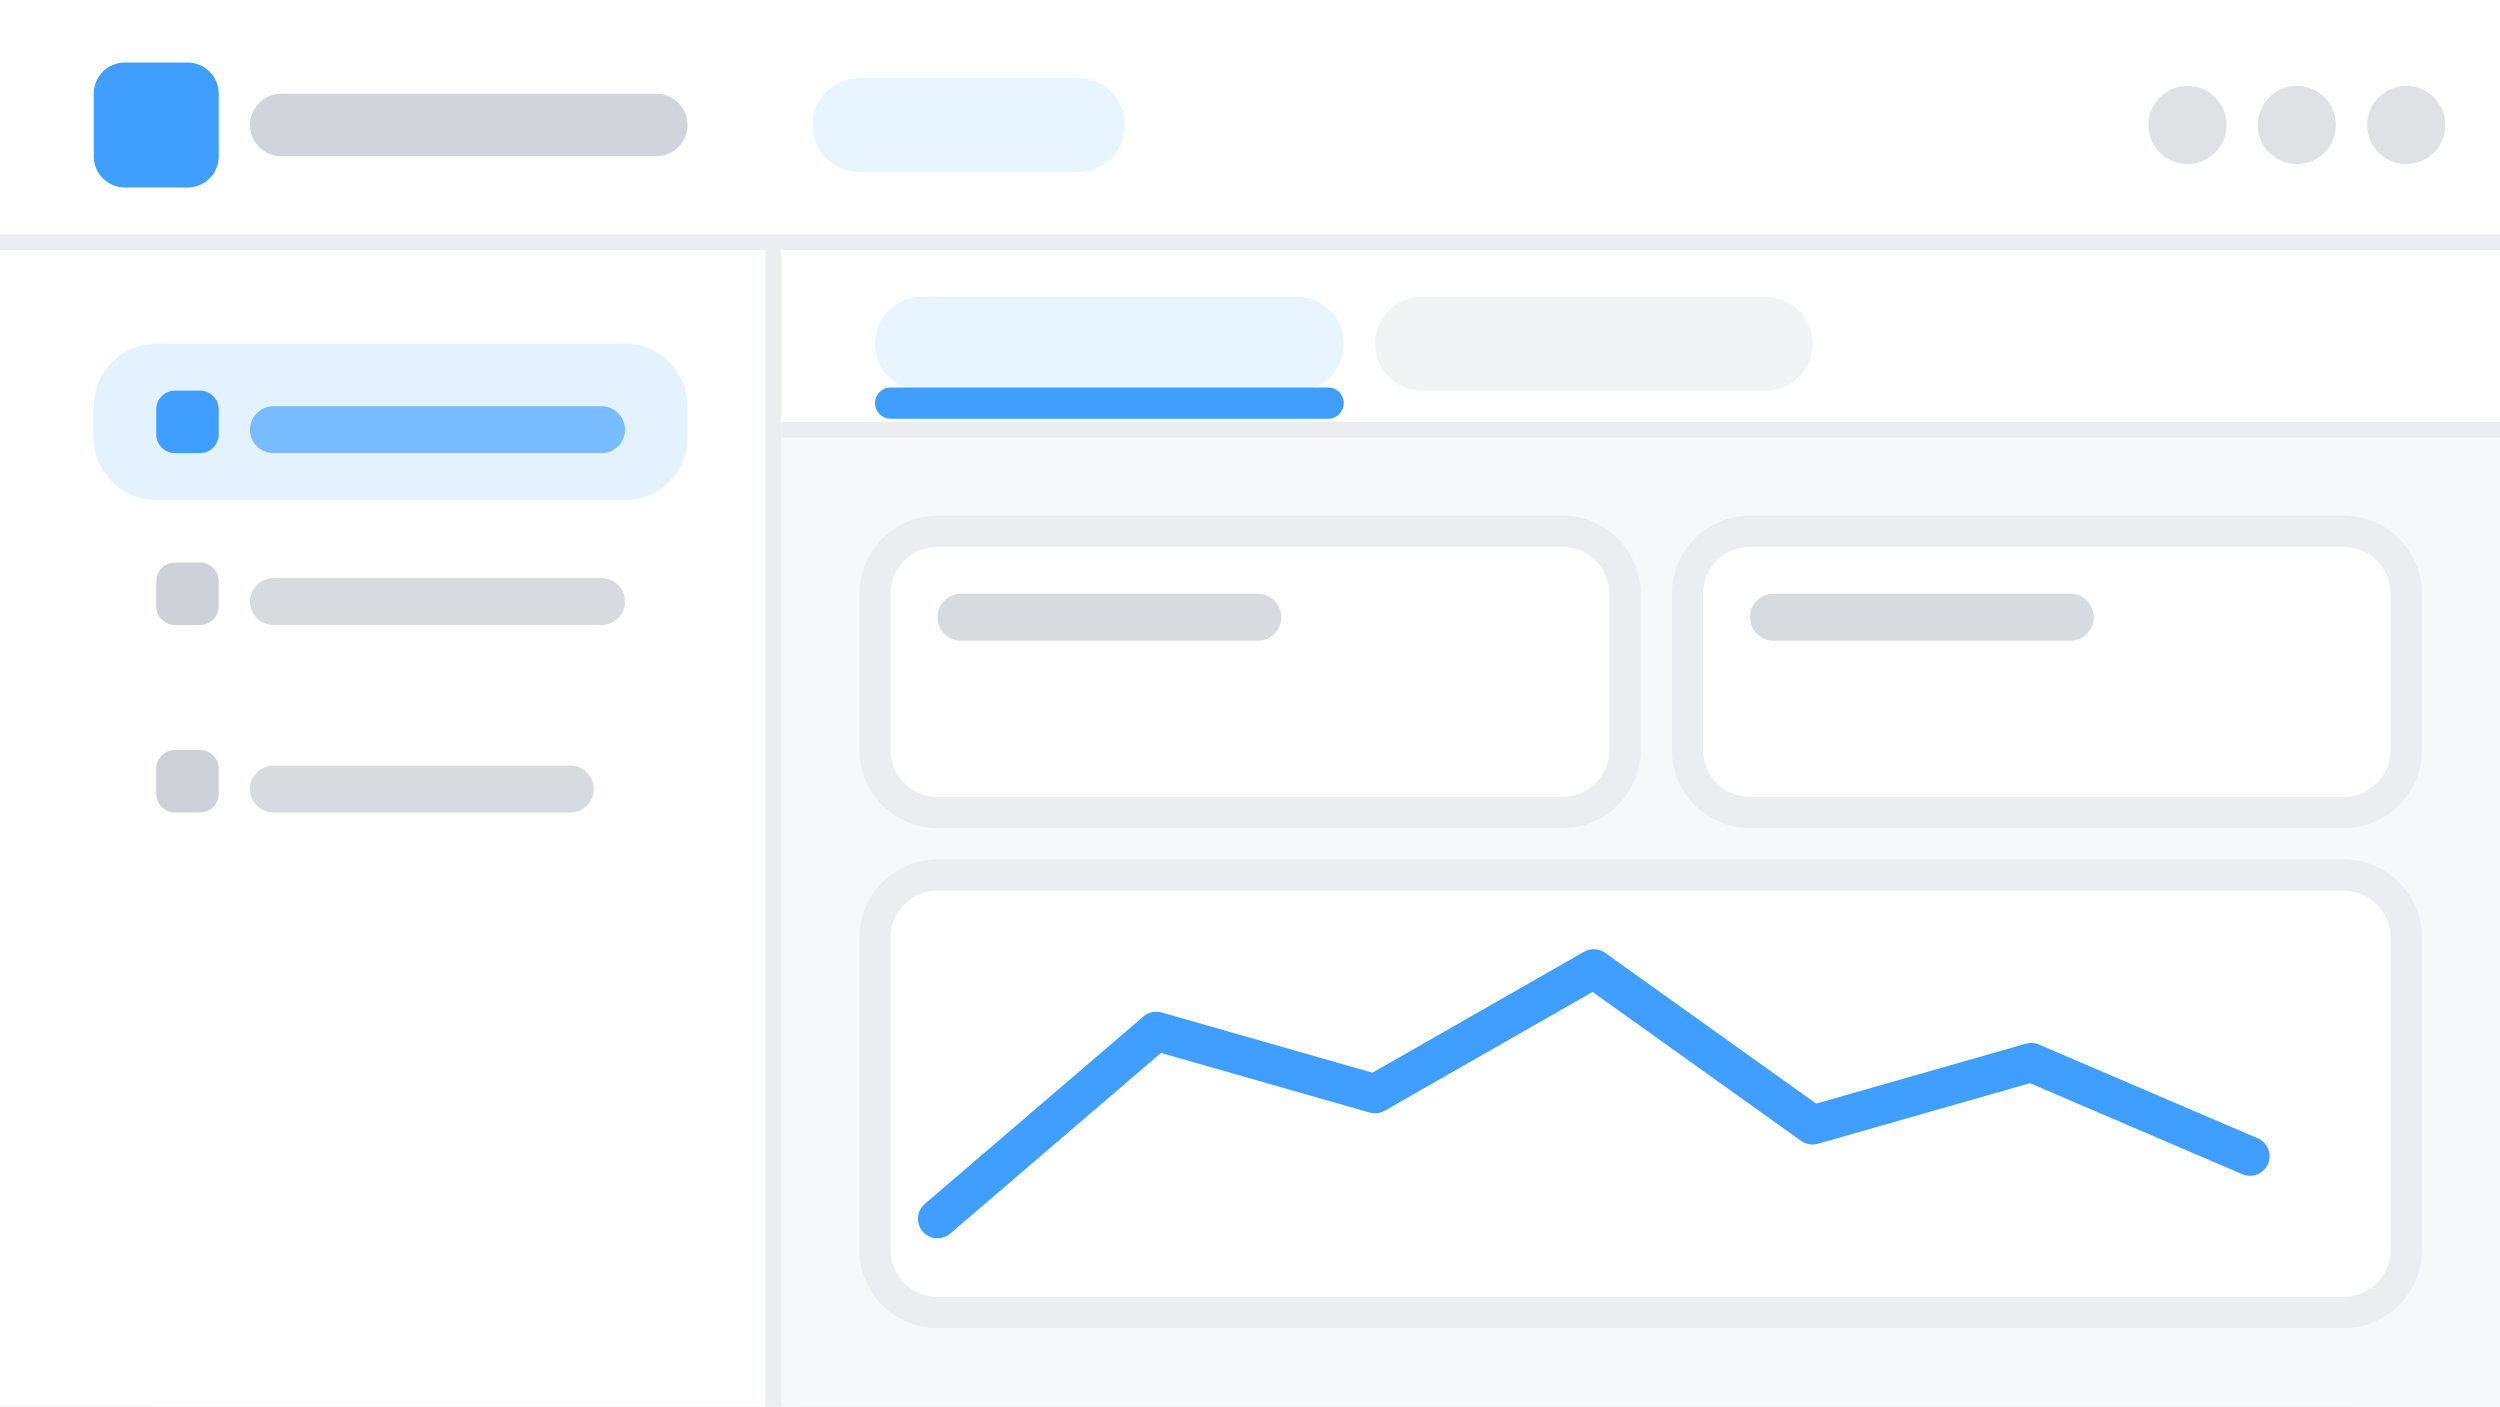
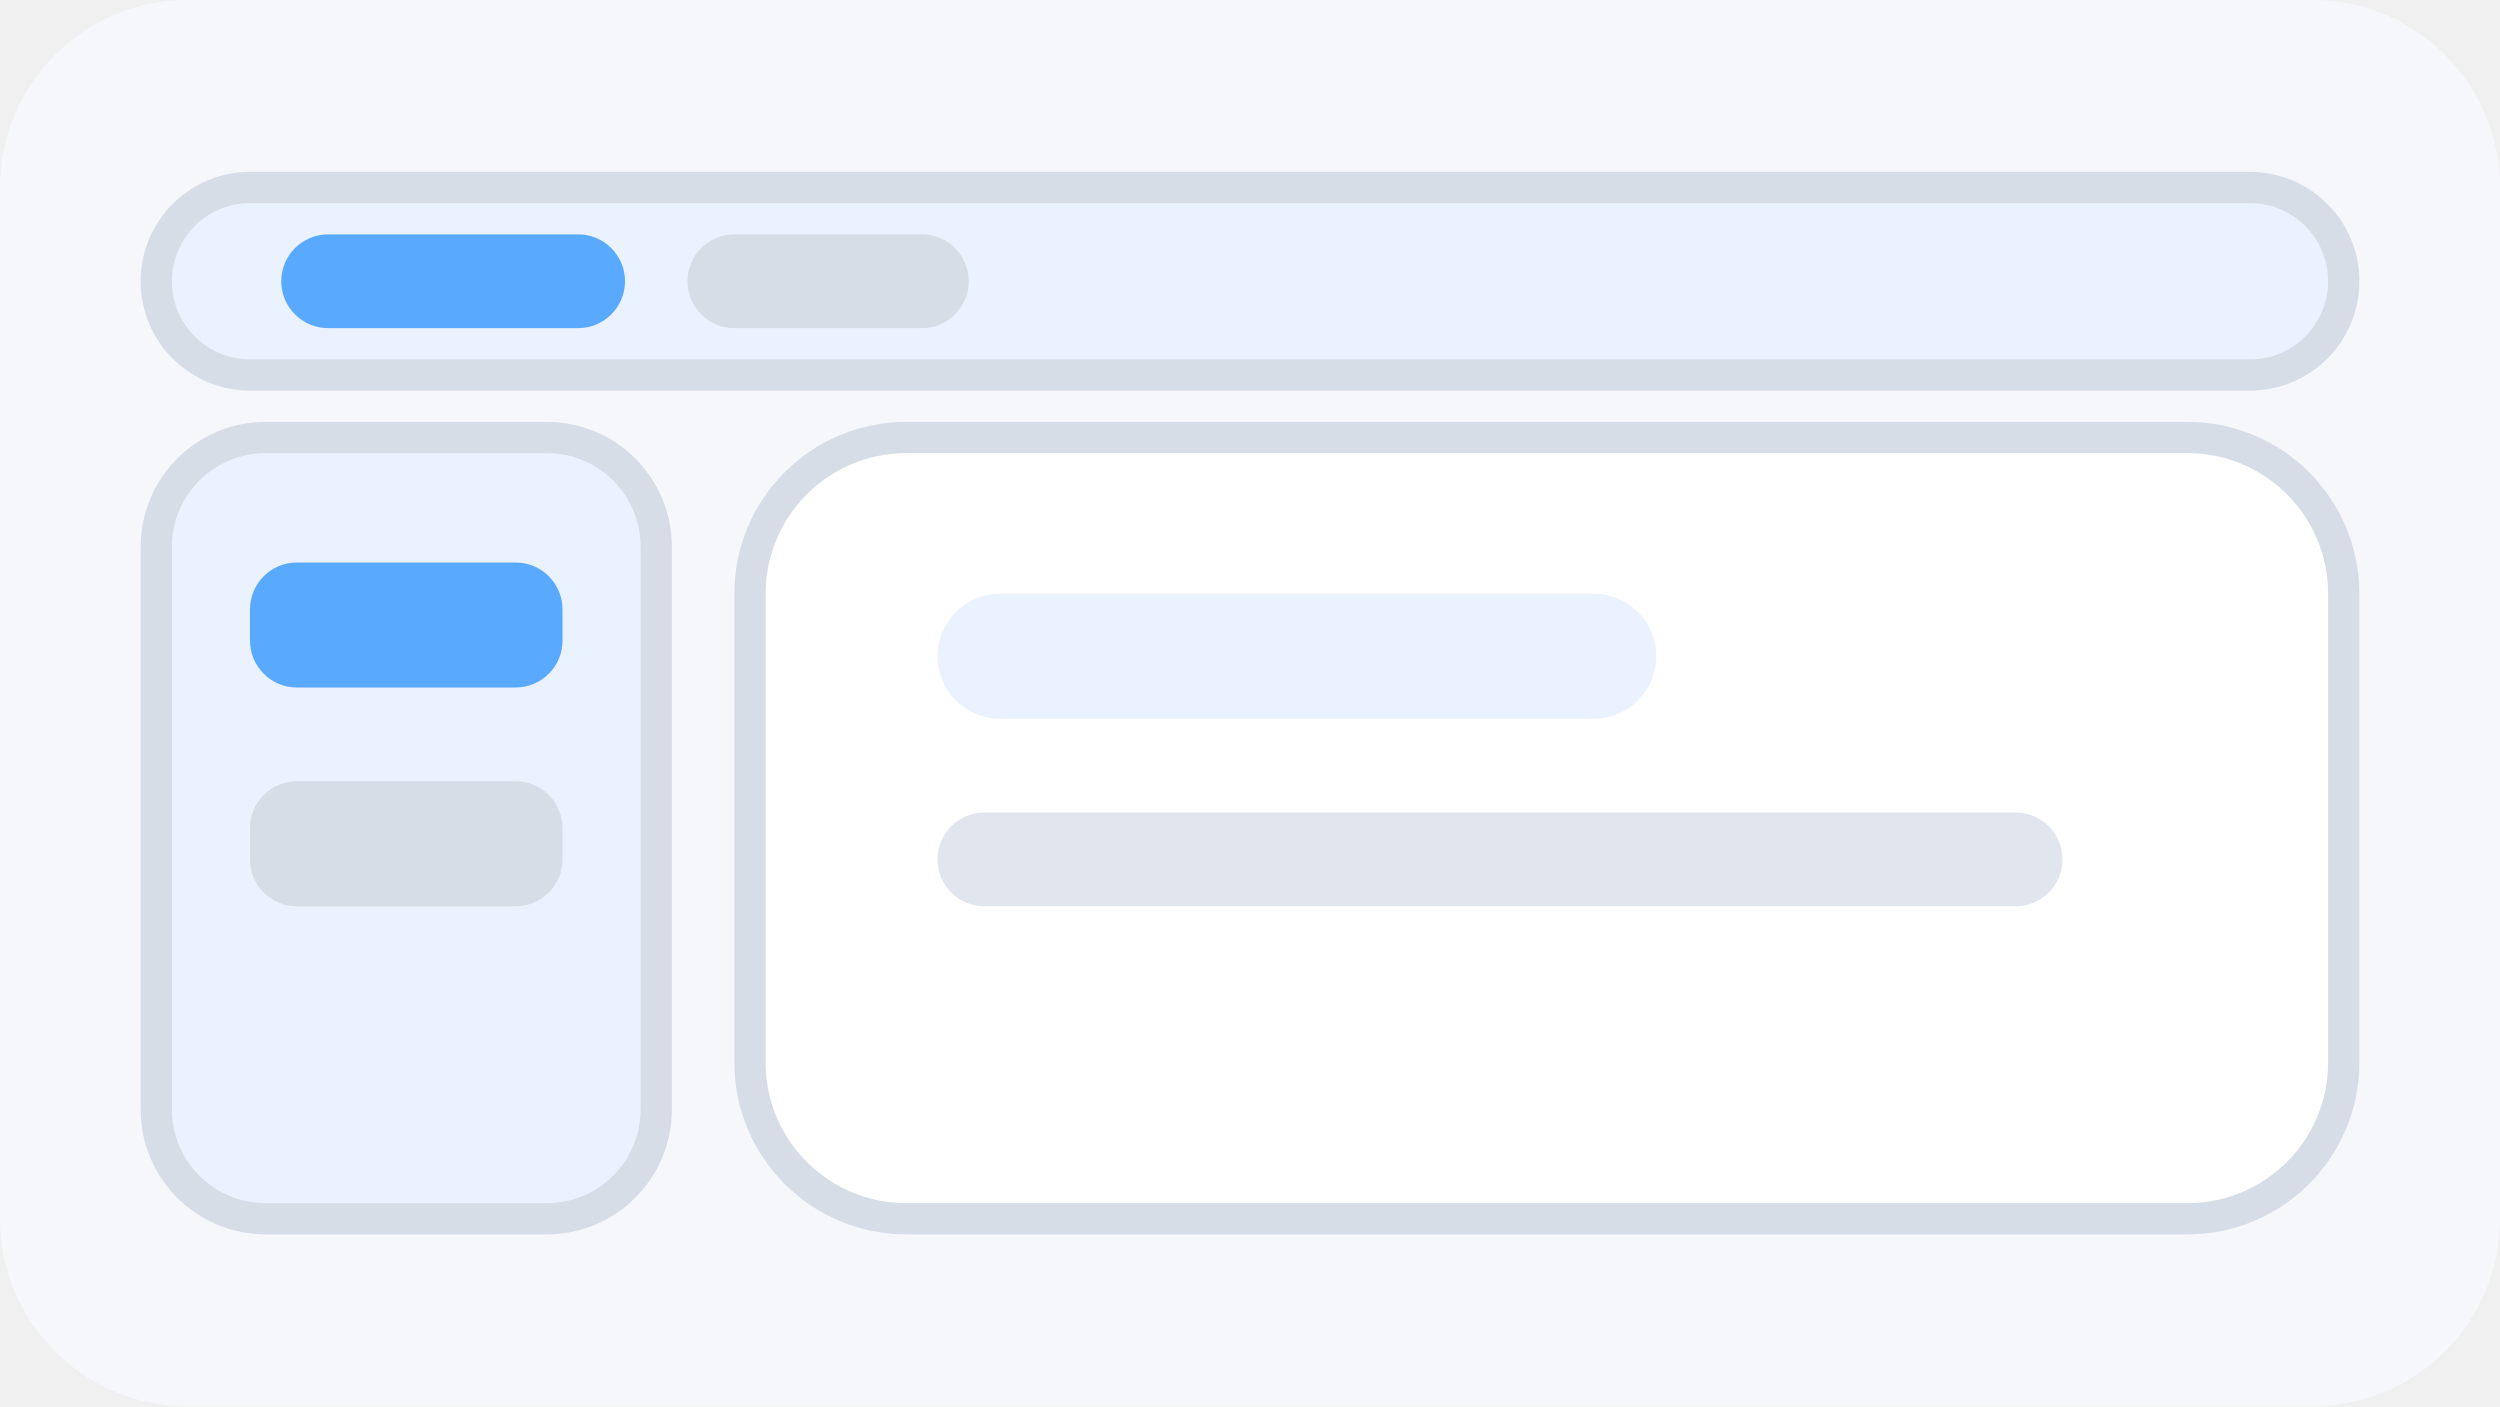
<svg xmlns="http://www.w3.org/2000/svg" width="100%" height="100%" viewBox="0 0 160 90" fill="none" preserveAspectRatio="xMidYMid meet">
-   <rect width="160" height="90" rx="10" fill="#F7F8FA" />
-   <rect x="0" y="0" width="160" height="16" fill="#FFFFFF" />
-   <line x1="0" y1="16" x2="160" y2="16" stroke="#EBEDF0" stroke-width="2" vector-effect="non-scaling-stroke" />
-   <rect x="6" y="4" width="8" height="8" rx="2" fill="#409EFF" />
-   <rect x="16" y="6" width="28" height="4" rx="2" fill="#C9CDD4" fill-opacity="0.85" />
-   <rect x="52" y="5" width="20" height="6" rx="3" fill="#409EFF" fill-opacity="0.12" />
-   <circle cx="154" cy="8" r="2.5" fill="#C9CDD4" fill-opacity="0.6" />
-   <circle cx="147" cy="8" r="2.5" fill="#C9CDD4" fill-opacity="0.6" />
-   <circle cx="140" cy="8" r="2.5" fill="#C9CDD4" fill-opacity="0.6" />
-   <rect x="0" y="16" width="50" height="74" fill="#FFFFFF" />
-   <line x1="50" y1="16" x2="50" y2="90" stroke="#EBEDF0" stroke-width="2" vector-effect="non-scaling-stroke" />
-   <rect x="6" y="22" width="38" height="10" rx="4" fill="#409EFF" fill-opacity="0.14" />
-   <rect x="10" y="25" width="4" height="4" rx="1.2" fill="#409EFF" />
-   <rect x="16" y="26" width="24" height="3" rx="1.5" fill="#409EFF" fill-opacity="0.65" />
-   <rect x="10" y="36" width="4" height="4" rx="1.2" fill="#C9CDD4" fill-opacity="0.9" />
-   <rect x="16" y="37" width="24" height="3" rx="1.5" fill="#C9CDD4" fill-opacity="0.75" />
-   <rect x="10" y="48" width="4" height="4" rx="1.2" fill="#C9CDD4" fill-opacity="0.9" />
-   <rect x="16" y="49" width="22" height="3" rx="1.5" fill="#C9CDD4" fill-opacity="0.75" />
-   <rect x="50" y="16" width="110" height="12" fill="#FFFFFF" />
-   <line x1="50" y1="28" x2="160" y2="28" stroke="#EBEDF0" stroke-width="2" vector-effect="non-scaling-stroke" />
-   <rect x="56" y="19" width="30" height="6" rx="3" fill="#409EFF" fill-opacity="0.12" />
-   <rect x="56" y="24.8" width="30" height="2" rx="1" fill="#409EFF" />
-   <rect x="88" y="19" width="28" height="6" rx="3" fill="#F2F3F5" />
-   <rect x="50" y="28" width="110" height="62" fill="#F7F8FA" />
-   <rect x="56" y="34" width="48" height="18" rx="4" fill="#FFFFFF" stroke="#EBEDF0" stroke-width="2" vector-effect="non-scaling-stroke" />
-   <rect x="60" y="38" width="22" height="3" rx="1.5" fill="#C9CDD4" fill-opacity="0.75" />
-   <rect x="108" y="34" width="46" height="18" rx="4" fill="#FFFFFF" stroke="#EBEDF0" stroke-width="2" vector-effect="non-scaling-stroke" />
-   <rect x="112" y="38" width="22" height="3" rx="1.5" fill="#C9CDD4" fill-opacity="0.75" />
-   <rect x="56" y="56" width="98" height="28" rx="4" fill="#FFFFFF" stroke="#EBEDF0" stroke-width="2" vector-effect="non-scaling-stroke" />
-   <path d="M60 78 L74 66 L88 70 L102 62 L116 72 L130 68 L144 74" stroke="#409EFF" stroke-width="2.5" vector-effect="non-scaling-stroke" stroke-linecap="round" stroke-linejoin="round" />
+   <rect width="160" height="90" rx="12" fill="#F6F7FB" />
+   <rect x="10" y="12" width="140" height="12" rx="6" fill="#EAF1FF" stroke="#D7DDE6" stroke-width="2" />
+   <rect x="18" y="15" width="22" height="6" rx="3" fill="#409EFF" fill-opacity="0.85" />
+   <rect x="44" y="15" width="18" height="6" rx="3" fill="#D7DDE6" />
+   <rect x="10" y="28" width="32" height="50" rx="7" fill="#EAF1FF" stroke="#D7DDE6" stroke-width="2" />
+   <rect x="16" y="36" width="20" height="8" rx="3" fill="#409EFF" fill-opacity="0.85" />
+   <rect x="16" y="50" width="20" height="8" rx="3" fill="#D7DDE6" />
+   <rect x="48" y="28" width="102" height="50" rx="10" fill="#FFFFFF" stroke="#D7DDE6" stroke-width="2" />
+   <rect x="60" y="38" width="46" height="8" rx="4" fill="#EAF1FF" />
+   <rect x="60" y="52" width="72" height="6" rx="3" fill="#E1E5ED" />
</svg>
